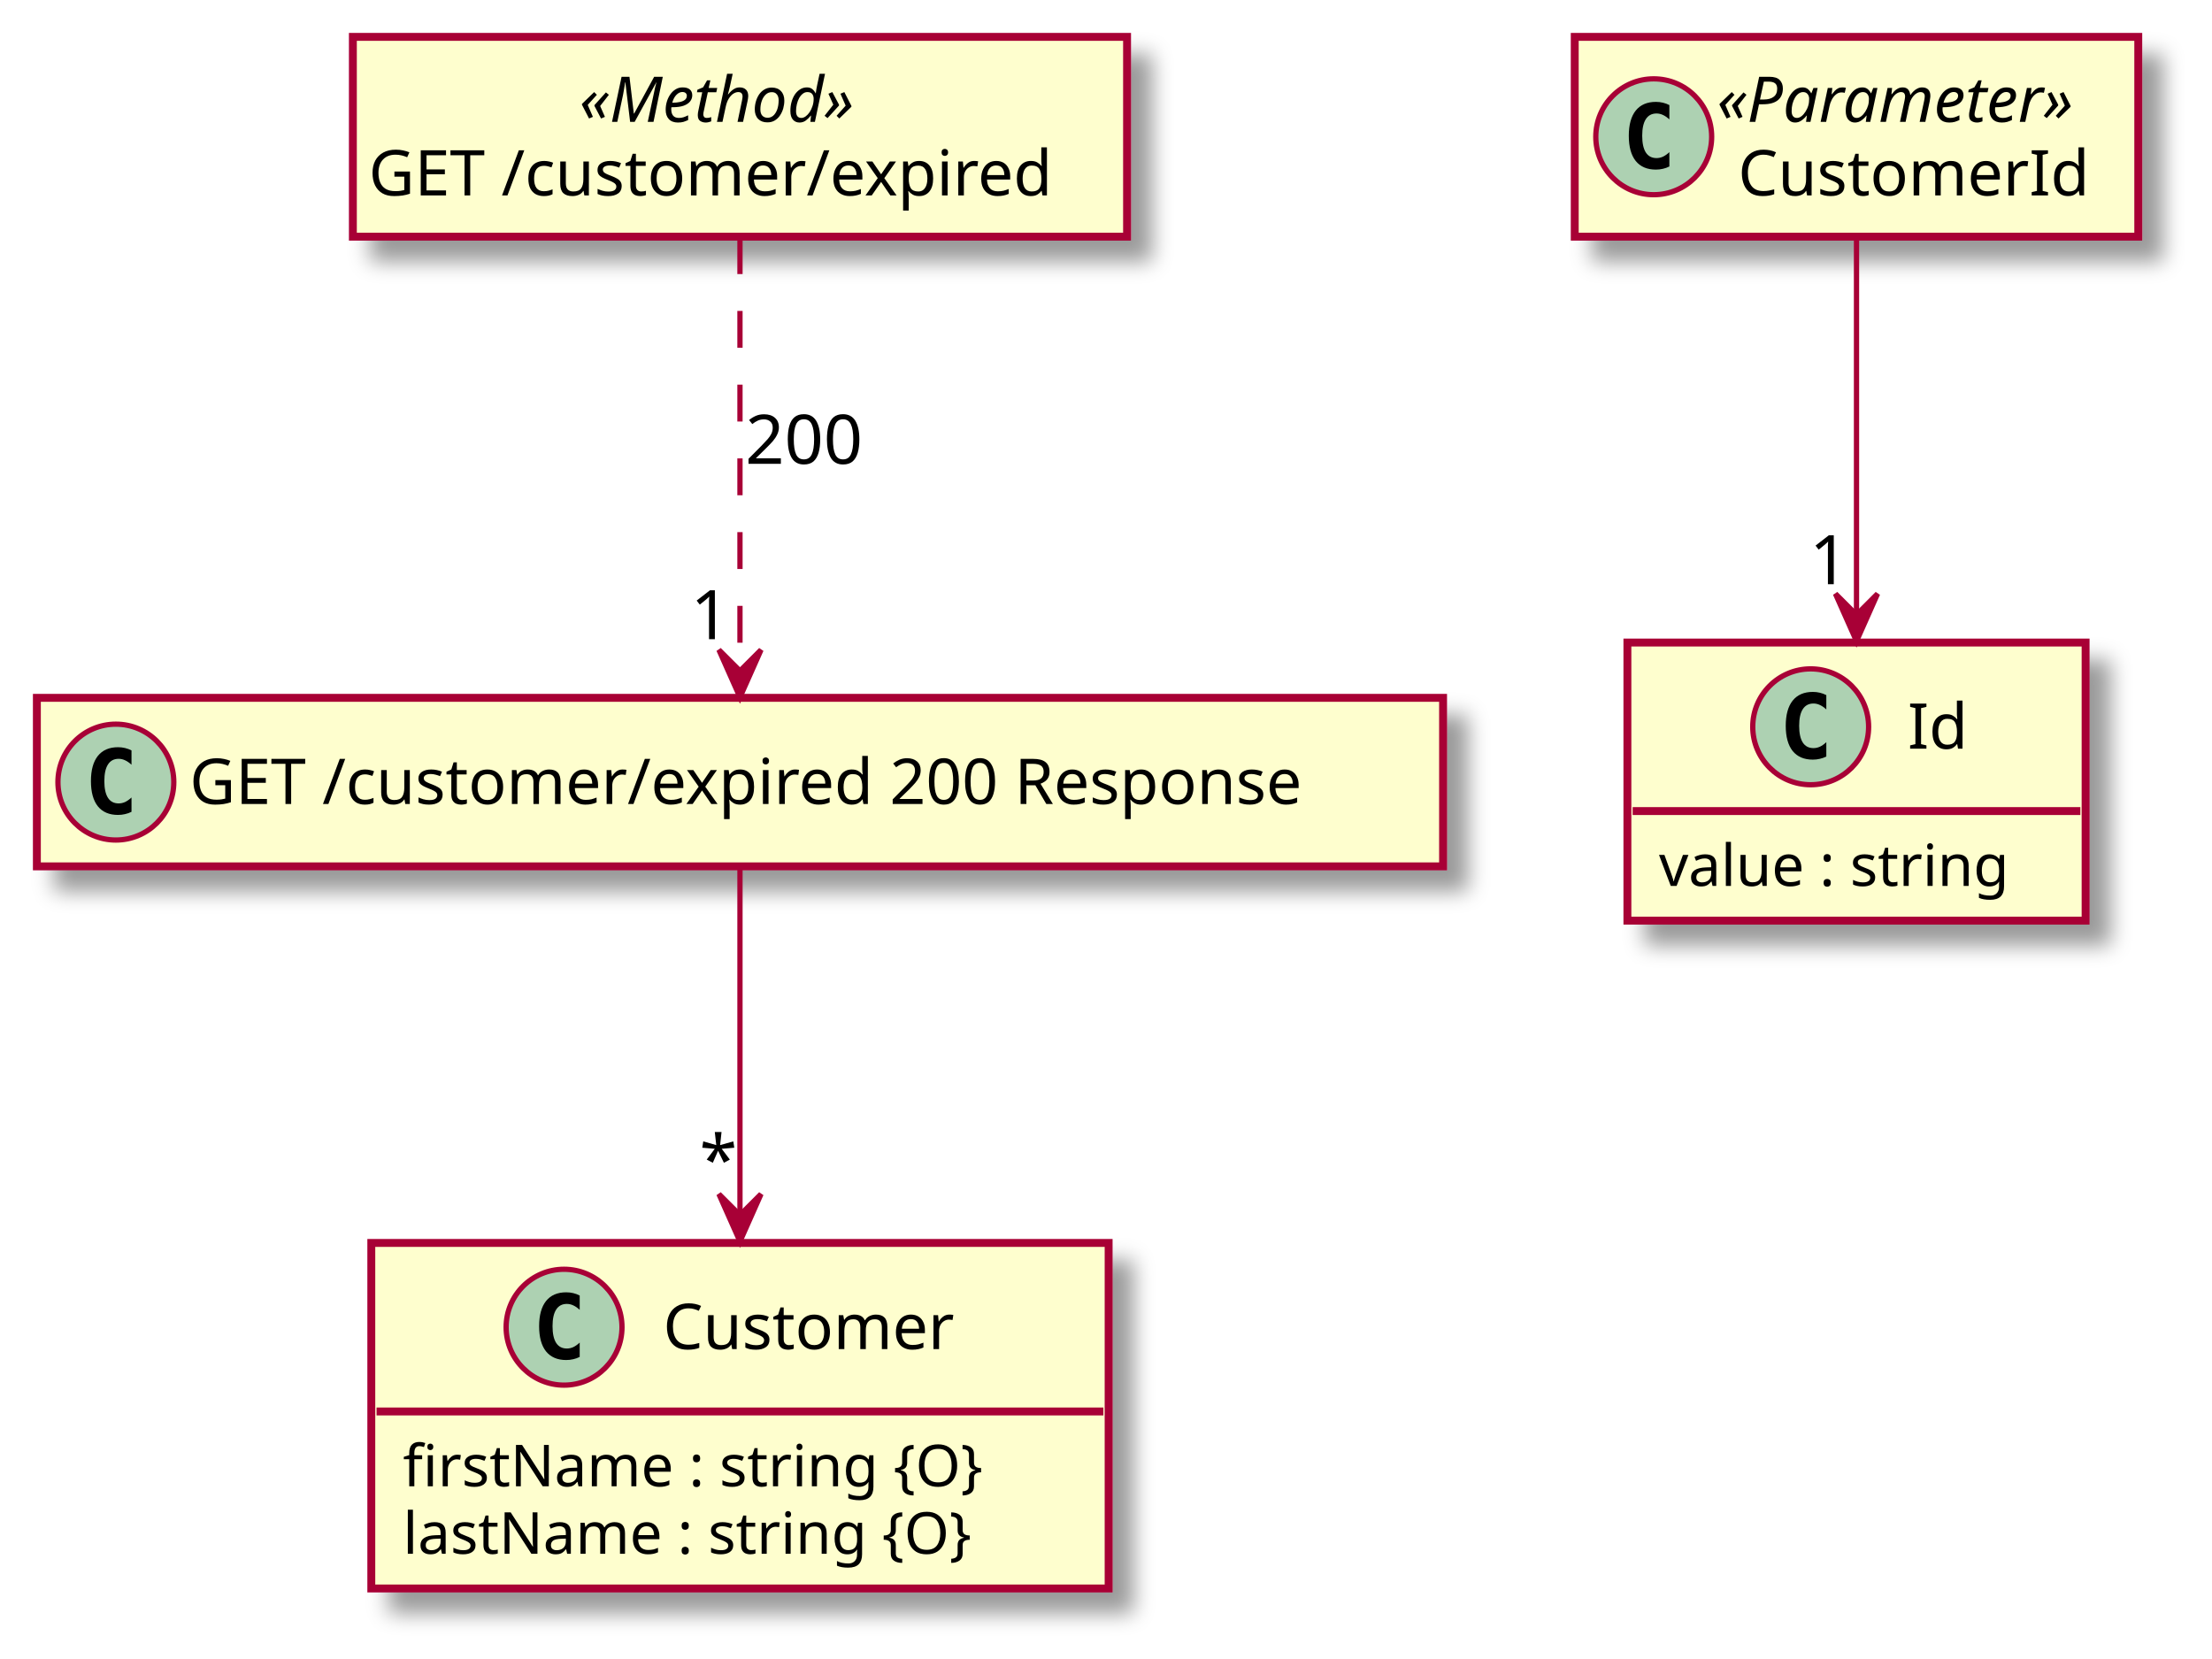
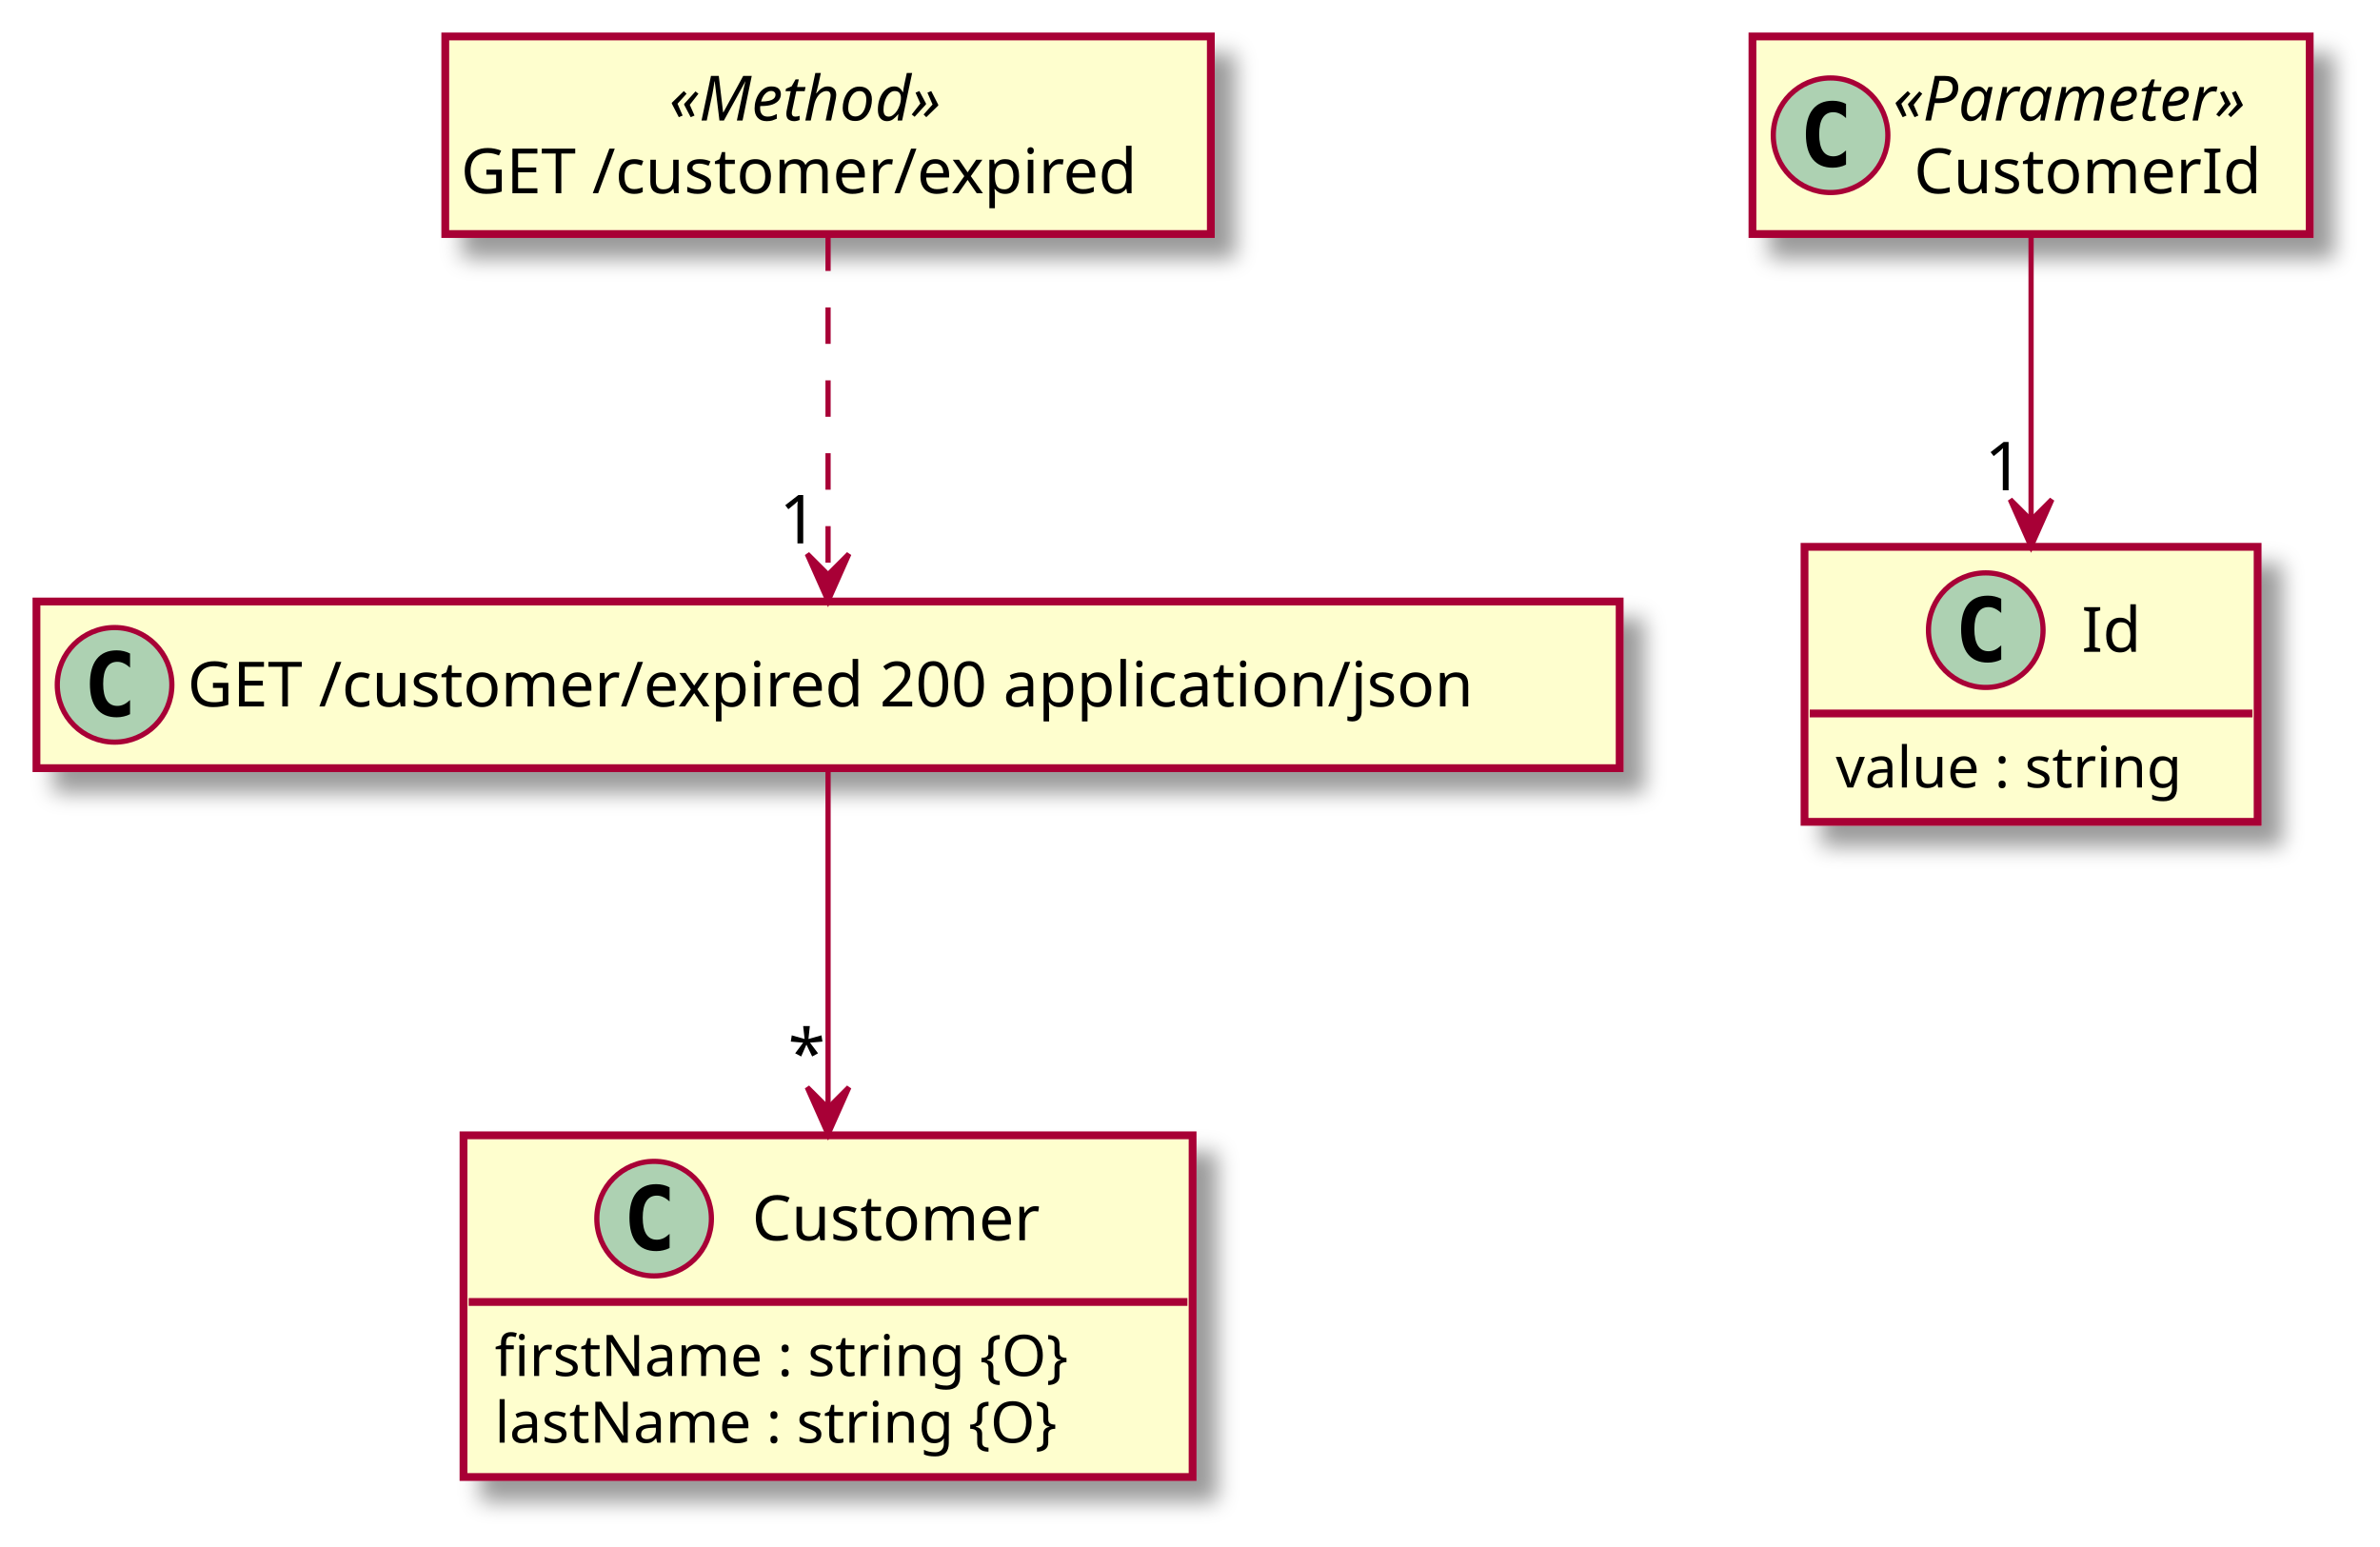
- <svg xmlns="http://www.w3.org/2000/svg" contentScriptType="application/ecmascript" contentStyleType="text/css" height="315px" preserveAspectRatio="none" style="width:420px;height:315px;" version="1.1" viewBox="0 0 420 315" width="420px" zoomAndPan="magnify">
+ <svg xmlns="http://www.w3.org/2000/svg" contentScriptType="application/ecmascript" contentStyleType="text/css" height="297px" preserveAspectRatio="none" style="width:457px;height:297px;" version="1.1" viewBox="0 0 457 297" width="457px" zoomAndPan="magnify">
  <defs>
-     <filter height="300%" id="fkk95ckwvqyfx" width="300%" x="-1" y="-1">
+     <filter height="300%" id="f1h7gdyvd9rrex" width="300%" x="-1" y="-1">
      <feGaussianBlur result="blurOut" stdDeviation="2.0" />
      <feColorMatrix in="blurOut" result="blurOut2" type="matrix" values="0 0 0 0 0 0 0 0 0 0 0 0 0 0 0 0 0 0 .4 0" />
      <feOffset dx="4.0" dy="4.0" in="blurOut2" result="blurOut3" />
      <feBlend in="SourceGraphic" in2="blurOut3" mode="normal" />
    </filter>
  </defs>
  <g>
-     <rect codeLine="6" fill="#FEFECE" filter="url(#fkk95ckwvqyfx)" height="65.609" id="Customer" style="stroke:#A80036;stroke-width:1.5;" width="140" x="70.5" y="236" />
-     <ellipse cx="107.1" cy="252" fill="#ADD1B2" rx="11" ry="11" style="stroke:#A80036;stroke-width:1.0;" />
-     <path d="M110.069,257.641 Q109.491,257.938 108.85,258.078 Q108.209,258.234 107.506,258.234 Q105.006,258.234 103.678,256.594 Q102.366,254.938 102.366,251.812 Q102.366,248.688 103.678,247.031 Q105.006,245.375 107.506,245.375 Q108.209,245.375 108.85,245.531 Q109.506,245.688 110.069,245.984 L110.069,248.703 Q109.444,248.125 108.85,247.859 Q108.256,247.578 107.631,247.578 Q106.287,247.578 105.6,248.656 Q104.912,249.719 104.912,251.812 Q104.912,253.906 105.6,254.984 Q106.287,256.047 107.631,256.047 Q108.256,256.047 108.85,255.781 Q109.444,255.5 110.069,254.922 L110.069,257.641 Z " fill="#000000" />
-     <text fill="#000000" font-family="sans-serif" font-size="12" lengthAdjust="spacing" textLength="60" x="125.9" y="256.154">Customer</text>
-     <line style="stroke:#A80036;stroke-width:1.5;" x1="71.5" x2="209.5" y1="268" y2="268" />
-     <text fill="#000000" font-family="sans-serif" font-size="11" lengthAdjust="spacing" textLength="128" x="76.5" y="282.21">firstName : string {O}</text>
-     <text fill="#000000" font-family="sans-serif" font-size="11" lengthAdjust="spacing" textLength="126" x="76.5" y="295.015">lastName : string {O}</text>
-     <rect codeLine="11" fill="#FEFECE" filter="url(#fkk95ckwvqyfx)" height="37.938" id="CustomerId" style="stroke:#A80036;stroke-width:1.5;" width="107" x="299" y="7" />
-     <ellipse cx="314" cy="25.969" fill="#ADD1B2" rx="11" ry="11" style="stroke:#A80036;stroke-width:1.0;" />
-     <path d="M316.969,31.609 Q316.391,31.906 315.75,32.047 Q315.109,32.203 314.406,32.203 Q311.906,32.203 310.578,30.562 Q309.266,28.906 309.266,25.781 Q309.266,22.656 310.578,21 Q311.906,19.344 314.406,19.344 Q315.109,19.344 315.75,19.5 Q316.406,19.656 316.969,19.953 L316.969,22.672 Q316.344,22.094 315.75,21.828 Q315.156,21.547 314.531,21.547 Q313.188,21.547 312.5,22.625 Q311.812,23.688 311.812,25.781 Q311.812,27.875 312.5,28.953 Q313.188,30.016 314.531,30.016 Q315.156,30.016 315.75,29.75 Q316.344,29.469 316.969,28.891 L316.969,31.609 Z " fill="#000000" />
-     <text fill="#000000" font-family="sans-serif" font-size="12" font-style="italic" lengthAdjust="spacing" textLength="79" x="326" y="23.139">«Parameter»</text>
-     <text fill="#000000" font-family="sans-serif" font-size="12" lengthAdjust="spacing" textLength="71" x="330" y="37.107">CustomerId</text>
-     <rect codeLine="14" fill="#FEFECE" filter="url(#fkk95ckwvqyfx)" height="52.805" id="Id" style="stroke:#A80036;stroke-width:1.5;" width="87" x="309" y="122" />
-     <ellipse cx="343.8" cy="138" fill="#ADD1B2" rx="11" ry="11" style="stroke:#A80036;stroke-width:1.0;" />
-     <path d="M346.769,143.641 Q346.191,143.938 345.55,144.078 Q344.909,144.234 344.206,144.234 Q341.706,144.234 340.378,142.594 Q339.066,140.938 339.066,137.812 Q339.066,134.688 340.378,133.031 Q341.706,131.375 344.206,131.375 Q344.909,131.375 345.55,131.531 Q346.206,131.688 346.769,131.984 L346.769,134.703 Q346.144,134.125 345.55,133.859 Q344.956,133.578 344.331,133.578 Q342.988,133.578 342.3,134.656 Q341.613,135.719 341.613,137.812 Q341.613,139.906 342.3,140.984 Q342.988,142.047 344.331,142.047 Q344.956,142.047 345.55,141.781 Q346.144,141.5 346.769,140.922 L346.769,143.641 Z " fill="#000000" />
-     <text fill="#000000" font-family="sans-serif" font-size="12" lengthAdjust="spacing" textLength="11" x="362.2" y="142.154">Id</text>
-     <line style="stroke:#A80036;stroke-width:1.5;" x1="310" x2="395" y1="154" y2="154" />
-     <text fill="#000000" font-family="sans-serif" font-size="11" lengthAdjust="spacing" textLength="75" x="315" y="168.21">value : string</text>
-     <rect codeLine="18" fill="#FEFECE" filter="url(#fkk95ckwvqyfx)" height="37.938" id="GET /customer/expired" style="stroke:#A80036;stroke-width:1.5;" width="147" x="67" y="7" />
-     <text fill="#000000" font-family="sans-serif" font-size="12" font-style="italic" lengthAdjust="spacing" textLength="61" x="110" y="23.139">«Method»</text>
-     <text fill="#000000" font-family="sans-serif" font-size="12" lengthAdjust="spacing" textLength="141" x="70" y="37.107">GET /customer/expired</text>
-     <rect codeLine="21" fill="#FEFECE" filter="url(#fkk95ckwvqyfx)" height="32" id="GET /customer/expired 200 Response" style="stroke:#A80036;stroke-width:1.5;" width="267" x="7" y="132.5" />
-     <ellipse cx="22" cy="148.5" fill="#ADD1B2" rx="11" ry="11" style="stroke:#A80036;stroke-width:1.0;" />
-     <path d="M24.969,154.141 Q24.391,154.438 23.75,154.578 Q23.109,154.734 22.406,154.734 Q19.906,154.734 18.578,153.094 Q17.266,151.438 17.266,148.312 Q17.266,145.188 18.578,143.531 Q19.906,141.875 22.406,141.875 Q23.109,141.875 23.75,142.031 Q24.406,142.188 24.969,142.484 L24.969,145.203 Q24.344,144.625 23.75,144.359 Q23.156,144.078 22.531,144.078 Q21.188,144.078 20.5,145.156 Q19.812,146.219 19.812,148.312 Q19.812,150.406 20.5,151.484 Q21.188,152.547 22.531,152.547 Q23.156,152.547 23.75,152.281 Q24.344,152 24.969,151.422 L24.969,154.141 Z " fill="#000000" />
-     <text fill="#000000" font-family="sans-serif" font-size="12" lengthAdjust="spacing" textLength="235" x="36" y="152.654">GET /customer/expired 200 Response</text>
-     <path codeLine="24" d="M352.5,45.04 C352.5,63.96 352.5,94.05 352.5,116.73 " fill="none" id="CustomerId-to-Id" style="stroke:#A80036;stroke-width:1.0;" />
-     <polygon fill="#A80036" points="352.5,121.74,356.5,112.74,352.5,116.74,348.5,112.74,352.5,121.74" style="stroke:#A80036;stroke-width:1.0;" />
-     <text fill="#000000" font-family="sans-serif" font-size="13" lengthAdjust="spacing" textLength="8" x="343.575" y="110.922">1</text>
-     <path codeLine="26" d="M140.5,164.51 C140.5,181 140.5,208.11 140.5,230.45 " fill="none" id="GET /customer/expired 200 Response-to-Customer" style="stroke:#A80036;stroke-width:1.0;" />
-     <polygon fill="#A80036" points="140.5,235.72,144.5,226.72,140.5,230.72,136.5,226.72,140.5,235.72" style="stroke:#A80036;stroke-width:1.0;" />
-     <text fill="#000000" font-family="sans-serif" font-size="13" lengthAdjust="spacing" textLength="7" x="132.811" y="224.81">*</text>
-     <path codeLine="28" d="M140.5,45.04 C140.5,67.04 140.5,104.14 140.5,127.14 " fill="none" id="GET /customer/expired-to-GET /customer/expired 200 Response" style="stroke:#A80036;stroke-width:1.0;stroke-dasharray:7.0,7.0;" />
-     <polygon fill="#A80036" points="140.5,132.39,144.5,123.39,140.5,127.39,136.5,123.39,140.5,132.39" style="stroke:#A80036;stroke-width:1.0;" />
-     <text fill="#000000" font-family="sans-serif" font-size="13" lengthAdjust="spacing" textLength="24" x="141.5" y="88.067">200</text>
-     <text fill="#000000" font-family="sans-serif" font-size="13" lengthAdjust="spacing" textLength="8" x="131.125" y="121.364">1</text>
+     <rect codeLine="6" fill="#FEFECE" filter="url(#f1h7gdyvd9rrex)" height="65.609" id="Customer" style="stroke:#A80036;stroke-width:1.5;" width="140" x="89" y="218" />
+     <ellipse cx="125.6" cy="234" fill="#ADD1B2" rx="11" ry="11" style="stroke:#A80036;stroke-width:1.0;" />
+     <path d="M128.569,239.641 Q127.991,239.938 127.35,240.078 Q126.709,240.234 126.006,240.234 Q123.506,240.234 122.178,238.594 Q120.866,236.938 120.866,233.812 Q120.866,230.688 122.178,229.031 Q123.506,227.375 126.006,227.375 Q126.709,227.375 127.35,227.531 Q128.006,227.688 128.569,227.984 L128.569,230.703 Q127.944,230.125 127.35,229.859 Q126.756,229.578 126.131,229.578 Q124.787,229.578 124.1,230.656 Q123.412,231.719 123.412,233.812 Q123.412,235.906 124.1,236.984 Q124.787,238.047 126.131,238.047 Q126.756,238.047 127.35,237.781 Q127.944,237.5 128.569,236.922 L128.569,239.641 Z " fill="#000000" />
+     <text fill="#000000" font-family="sans-serif" font-size="12" lengthAdjust="spacing" textLength="60" x="144.4" y="238.154">Customer</text>
+     <line style="stroke:#A80036;stroke-width:1.5;" x1="90" x2="228" y1="250" y2="250" />
+     <text fill="#000000" font-family="sans-serif" font-size="11" lengthAdjust="spacing" textLength="128" x="95" y="264.21">firstName : string {O}</text>
+     <text fill="#000000" font-family="sans-serif" font-size="11" lengthAdjust="spacing" textLength="126" x="95" y="277.015">lastName : string {O}</text>
+     <rect codeLine="11" fill="#FEFECE" filter="url(#f1h7gdyvd9rrex)" height="37.938" id="CustomerId" style="stroke:#A80036;stroke-width:1.5;" width="107" x="336.5" y="7" />
+     <ellipse cx="351.5" cy="25.969" fill="#ADD1B2" rx="11" ry="11" style="stroke:#A80036;stroke-width:1.0;" />
+     <path d="M354.469,31.609 Q353.891,31.906 353.25,32.047 Q352.609,32.203 351.906,32.203 Q349.406,32.203 348.078,30.562 Q346.766,28.906 346.766,25.781 Q346.766,22.656 348.078,21 Q349.406,19.344 351.906,19.344 Q352.609,19.344 353.25,19.5 Q353.906,19.656 354.469,19.953 L354.469,22.672 Q353.844,22.094 353.25,21.828 Q352.656,21.547 352.031,21.547 Q350.688,21.547 350,22.625 Q349.312,23.688 349.312,25.781 Q349.312,27.875 350,28.953 Q350.688,30.016 352.031,30.016 Q352.656,30.016 353.25,29.75 Q353.844,29.469 354.469,28.891 L354.469,31.609 Z " fill="#000000" />
+     <text fill="#000000" font-family="sans-serif" font-size="12" font-style="italic" lengthAdjust="spacing" textLength="79" x="363.5" y="23.139">«Parameter»</text>
+     <text fill="#000000" font-family="sans-serif" font-size="12" lengthAdjust="spacing" textLength="71" x="367.5" y="37.107">CustomerId</text>
+     <rect codeLine="14" fill="#FEFECE" filter="url(#f1h7gdyvd9rrex)" height="52.805" id="Id" style="stroke:#A80036;stroke-width:1.5;" width="87" x="346.5" y="105" />
+     <ellipse cx="381.3" cy="121" fill="#ADD1B2" rx="11" ry="11" style="stroke:#A80036;stroke-width:1.0;" />
+     <path d="M384.269,126.641 Q383.691,126.938 383.05,127.078 Q382.409,127.234 381.706,127.234 Q379.206,127.234 377.878,125.594 Q376.566,123.938 376.566,120.812 Q376.566,117.688 377.878,116.031 Q379.206,114.375 381.706,114.375 Q382.409,114.375 383.05,114.531 Q383.706,114.688 384.269,114.984 L384.269,117.703 Q383.644,117.125 383.05,116.859 Q382.456,116.578 381.831,116.578 Q380.488,116.578 379.8,117.656 Q379.113,118.719 379.113,120.812 Q379.113,122.906 379.8,123.984 Q380.488,125.047 381.831,125.047 Q382.456,125.047 383.05,124.781 Q383.644,124.5 384.269,123.922 L384.269,126.641 Z " fill="#000000" />
+     <text fill="#000000" font-family="sans-serif" font-size="12" lengthAdjust="spacing" textLength="11" x="399.7" y="125.154">Id</text>
+     <line style="stroke:#A80036;stroke-width:1.5;" x1="347.5" x2="432.5" y1="137" y2="137" />
+     <text fill="#000000" font-family="sans-serif" font-size="11" lengthAdjust="spacing" textLength="75" x="352.5" y="151.21">value : string</text>
+     <rect codeLine="18" fill="#FEFECE" filter="url(#f1h7gdyvd9rrex)" height="37.938" id="GET /customer/expired" style="stroke:#A80036;stroke-width:1.5;" width="147" x="85.5" y="7" />
+     <text fill="#000000" font-family="sans-serif" font-size="12" font-style="italic" lengthAdjust="spacing" textLength="61" x="128.5" y="23.139">«Method»</text>
+     <text fill="#000000" font-family="sans-serif" font-size="12" lengthAdjust="spacing" textLength="141" x="88.5" y="37.107">GET /customer/expired</text>
+     <rect codeLine="21" fill="#FEFECE" filter="url(#f1h7gdyvd9rrex)" height="32" id="GET /customer/expired 200 application/json" style="stroke:#A80036;stroke-width:1.5;" width="304" x="7" y="115.5" />
+     <ellipse cx="22" cy="131.5" fill="#ADD1B2" rx="11" ry="11" style="stroke:#A80036;stroke-width:1.0;" />
+     <path d="M24.969,137.141 Q24.391,137.438 23.75,137.578 Q23.109,137.734 22.406,137.734 Q19.906,137.734 18.578,136.094 Q17.266,134.438 17.266,131.312 Q17.266,128.188 18.578,126.531 Q19.906,124.875 22.406,124.875 Q23.109,124.875 23.75,125.031 Q24.406,125.188 24.969,125.484 L24.969,128.203 Q24.344,127.625 23.75,127.359 Q23.156,127.078 22.531,127.078 Q21.188,127.078 20.5,128.156 Q19.812,129.219 19.812,131.312 Q19.812,133.406 20.5,134.484 Q21.188,135.547 22.531,135.547 Q23.156,135.547 23.75,135.281 Q24.344,135 24.969,134.422 L24.969,137.141 Z " fill="#000000" />
+     <text fill="#000000" font-family="sans-serif" font-size="12" lengthAdjust="spacing" textLength="272" x="36" y="135.654">GET /customer/expired 200 application/json</text>
+     <path codeLine="24" d="M390,45.03 C390,60.04 390,81.76 390,99.54 " fill="none" id="CustomerId-to-Id" style="stroke:#A80036;stroke-width:1.0;" />
+     <polygon fill="#A80036" points="390,104.92,394,95.92,390,99.92,386,95.92,390,104.92" style="stroke:#A80036;stroke-width:1.0;" />
+     <text fill="#000000" font-family="sans-serif" font-size="13" lengthAdjust="spacing" textLength="8" x="381.075" y="94.144">1</text>
+     <path codeLine="26" d="M159,147.86 C159,164.22 159,190.71 159,212.61 " fill="none" id="GET /customer/expired 200 application/json-to-Customer" style="stroke:#A80036;stroke-width:1.0;" />
+     <polygon fill="#A80036" points="159,217.79,163,208.79,159,212.79,155,208.79,159,217.79" style="stroke:#A80036;stroke-width:1.0;" />
+     <text fill="#000000" font-family="sans-serif" font-size="13" lengthAdjust="spacing" textLength="7" x="151.311" y="206.894">*</text>
+     <path codeLine="28" d="M159,45.03 C159,63.24 159,91.32 159,110.28 " fill="none" id="GET /customer/expired-to-GET /customer/expired 200 application/json" style="stroke:#A80036;stroke-width:1.0;stroke-dasharray:7.0,7.0;" />
+     <polygon fill="#A80036" points="159,115.37,163,106.37,159,110.37,155,106.37,159,115.37" style="stroke:#A80036;stroke-width:1.0;" />
+     <text fill="#000000" font-family="sans-serif" font-size="13" lengthAdjust="spacing" textLength="8" x="149.625" y="104.337">1</text>
  </g>
</svg>
